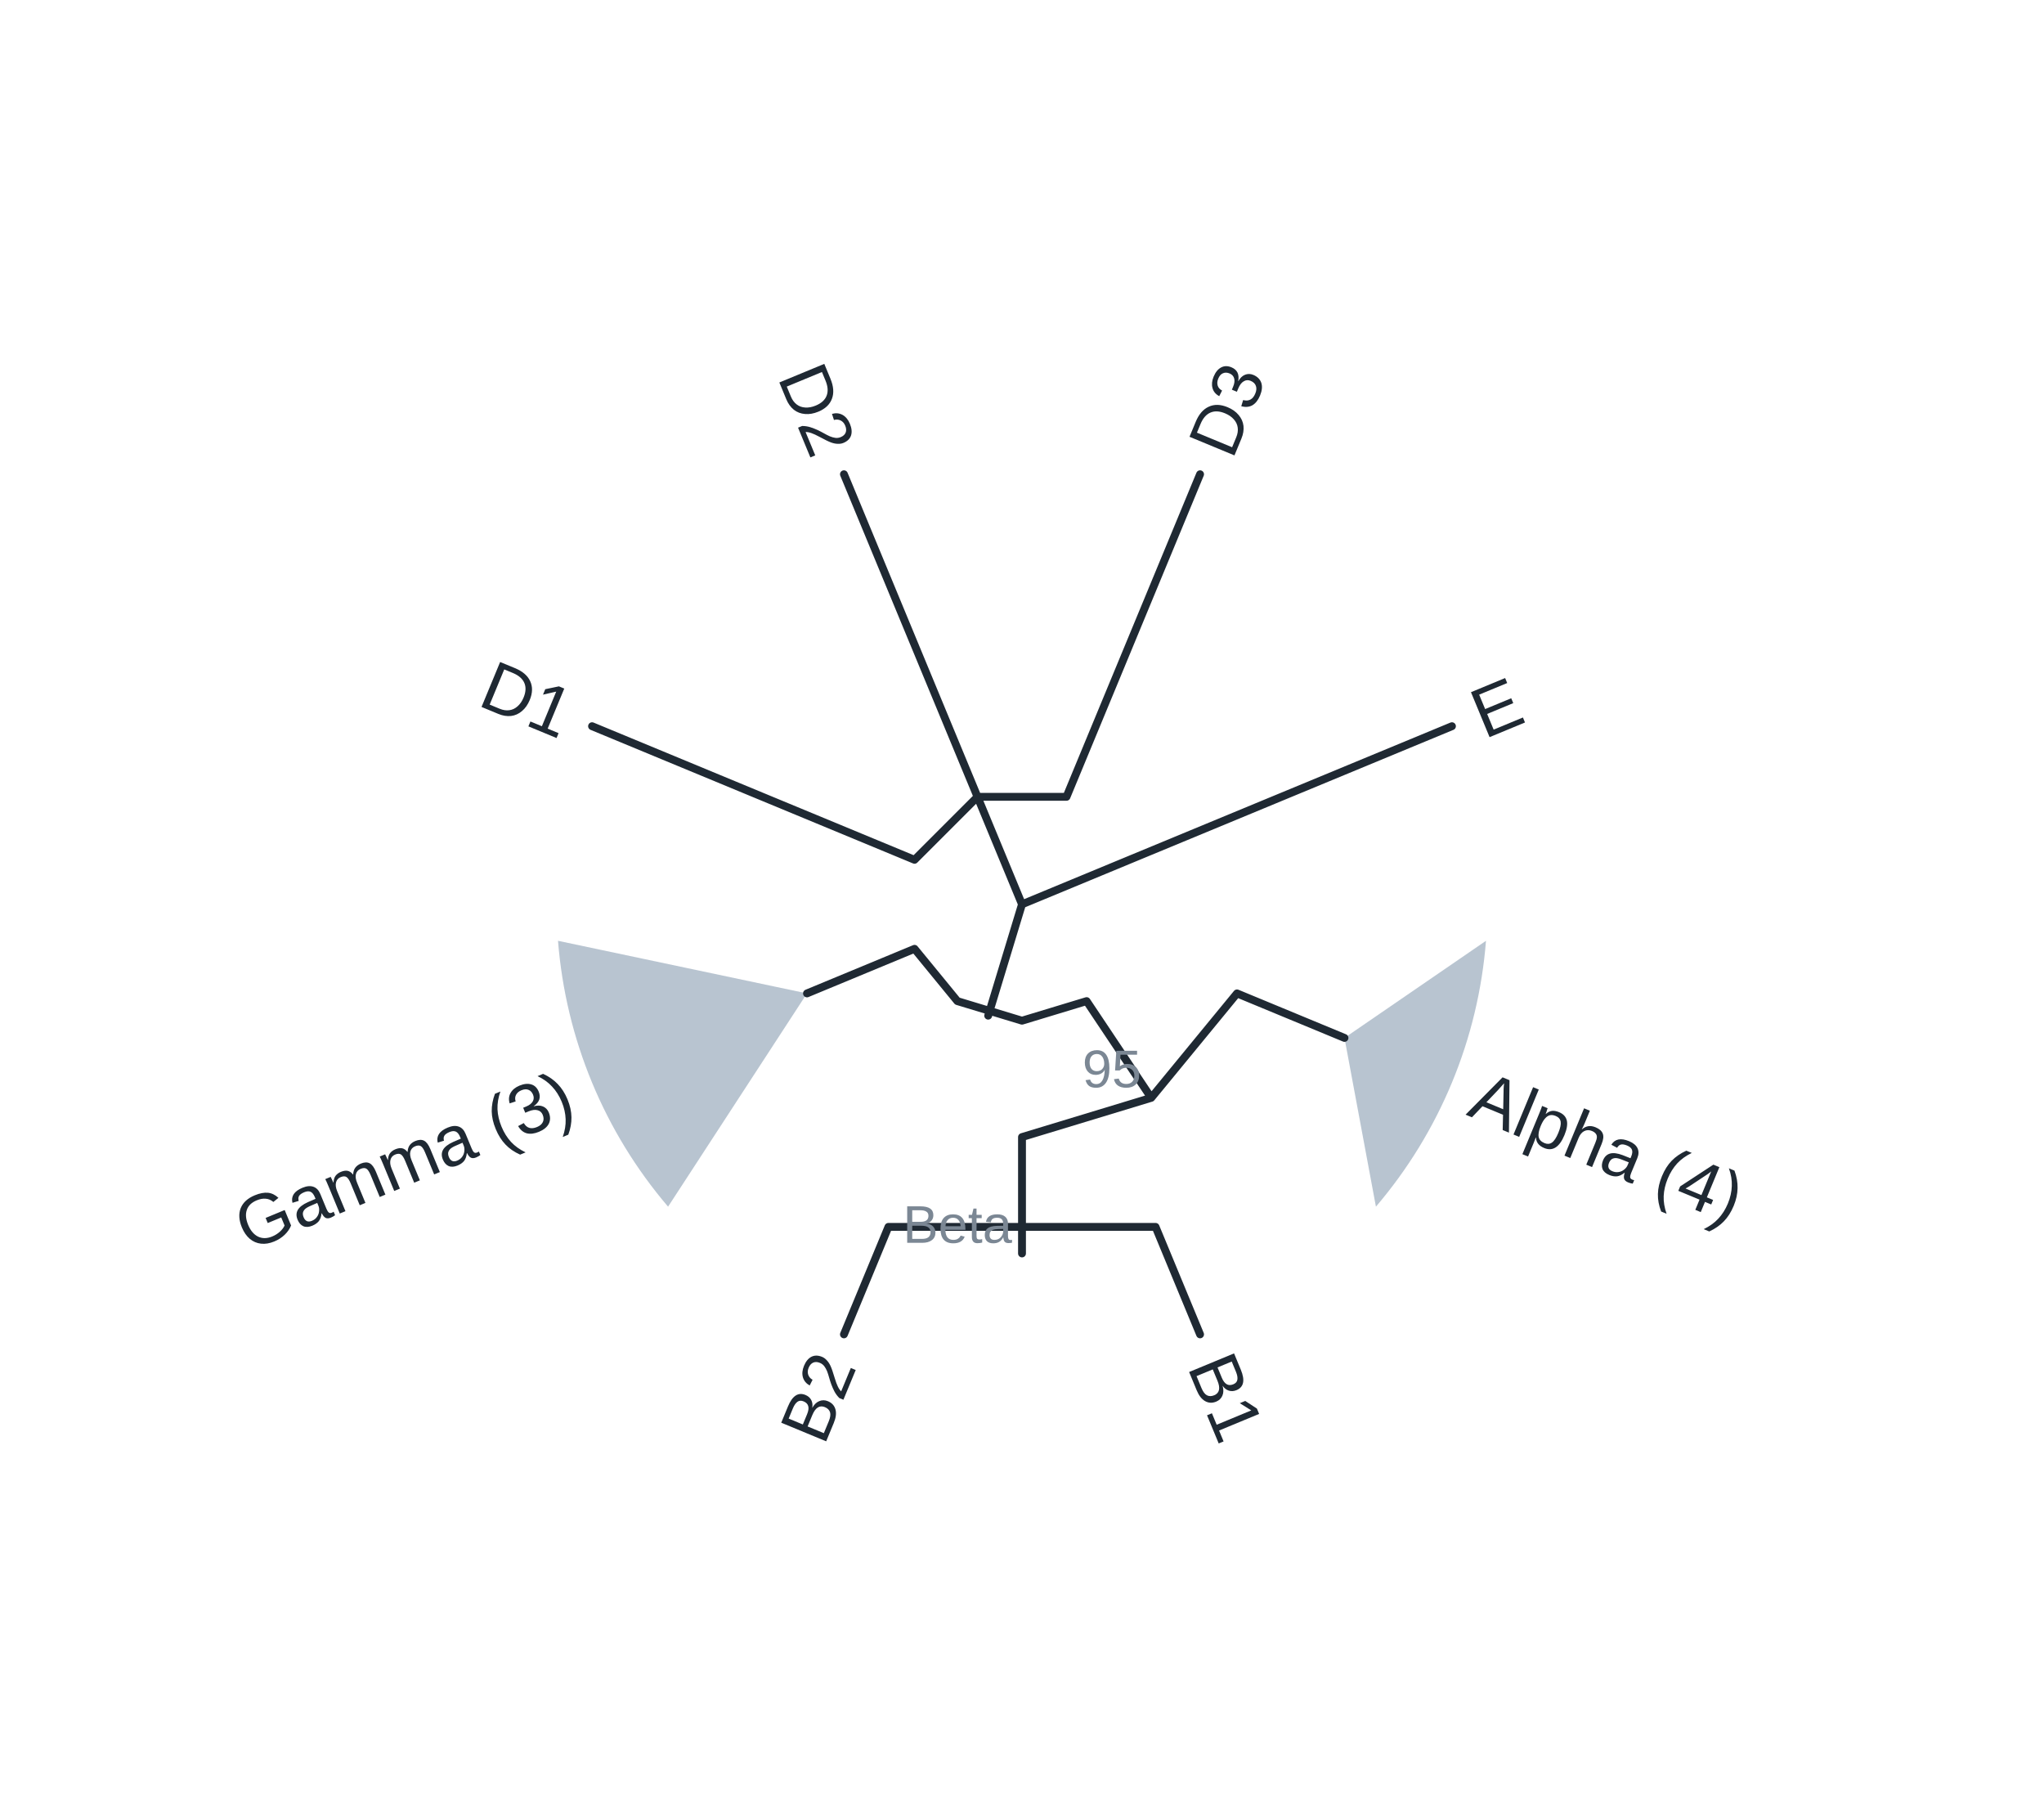
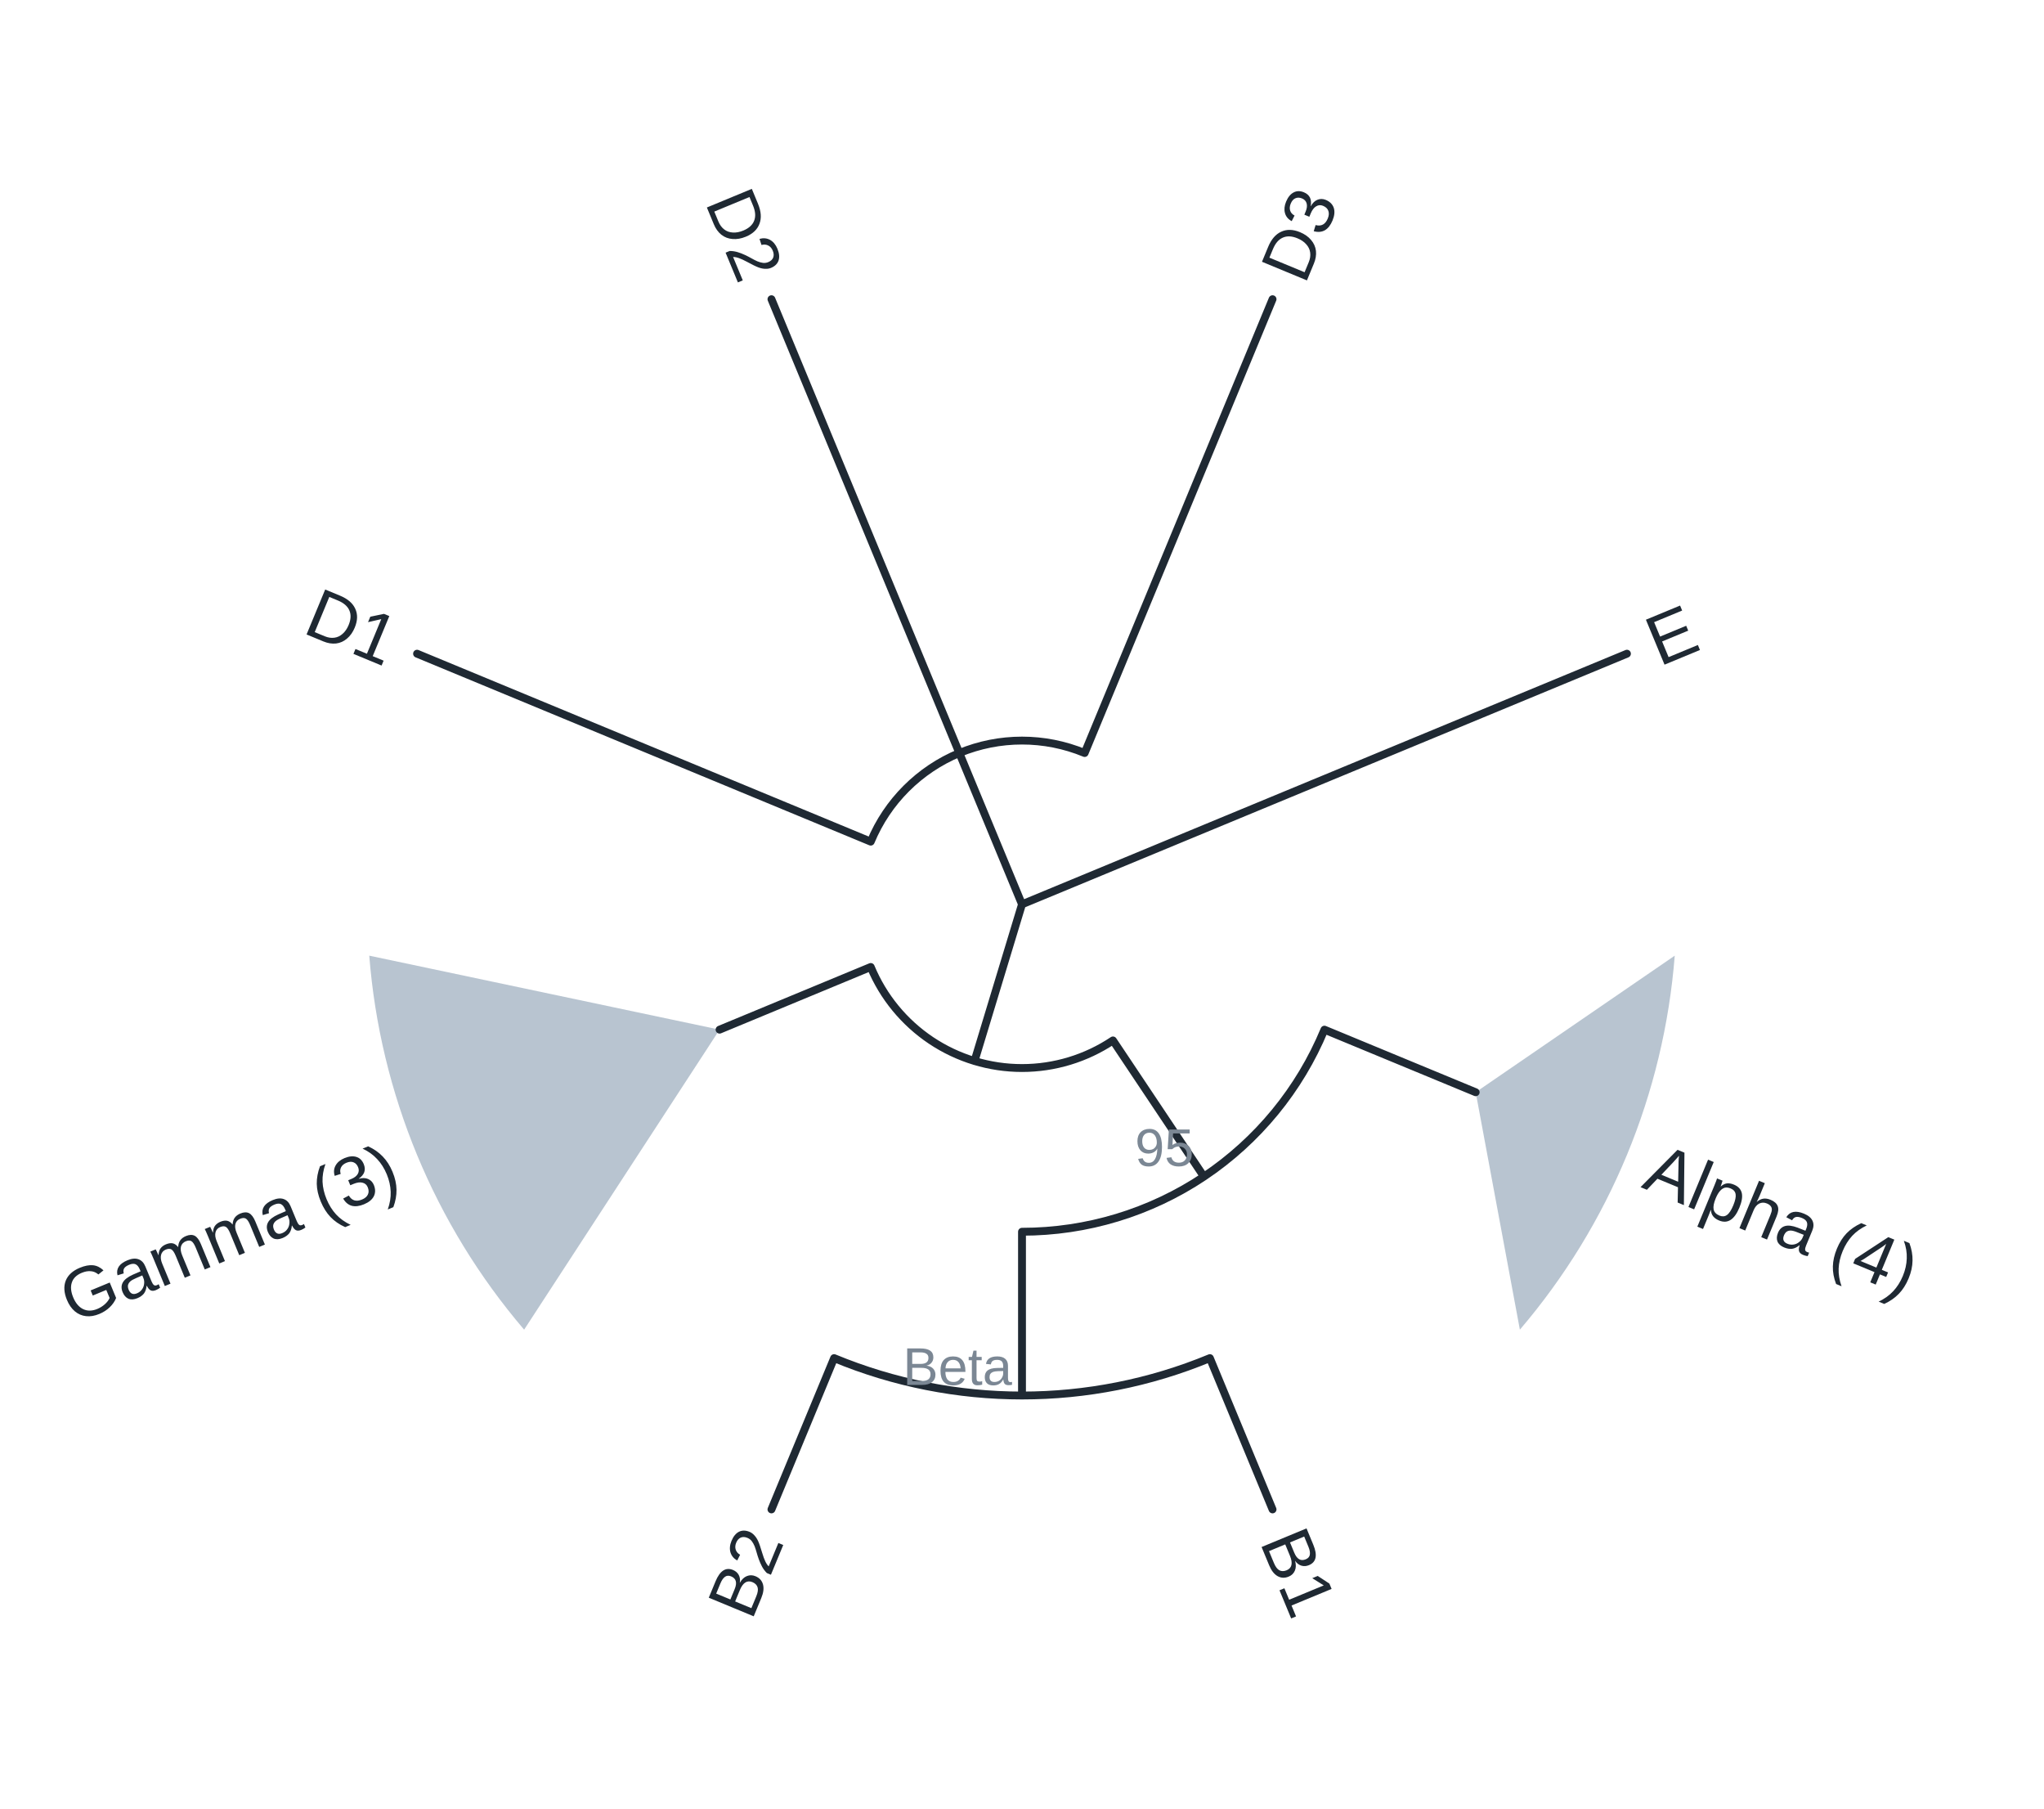
<svg xmlns="http://www.w3.org/2000/svg" viewBox="0 0 260 230">
-   <path d="M171.02 131.99L189.02 119.64C188.04 132.11 183.14 143.94 175.02 153.45ZM102.65 126.33L84.98 153.45C76.86 143.94 71.96 132.11 70.98 119.64Z" fill="#b8c4d0" />
-   <path d="M130 115L125.7 129.16M138.22 127.31L130 129.8L121.78 127.31L116.33 120.66M138.22 127.31L146.44 139.61M157.35 126.33L146.44 139.61L130 144.6M157.35 126.33L171.02 131.99M130 144.6L130 159.4M146.99 156.02L113.01 156.02M146.99 156.02L152.65 169.69M113.01 156.02L107.35 169.69M116.33 120.66L102.65 126.33M130 115L124.34 101.33M116.33 109.34L124.34 101.33L135.66 101.33M116.33 109.34L75.31 92.35M124.34 101.33L107.35 60.31M135.66 101.33L152.65 60.31M130 115L184.69 92.35" fill="none" stroke="#1f2933" stroke-width="1" stroke-linecap="round" stroke-linejoin="round" />
-   <g transform="translate(137.68 132.55)">
+   <path d="M187.71 138.9L213.03 121.53C211.65 139.07 204.76 155.72 193.33 169.09ZM91.53 130.94L66.67 169.09C55.24 155.72 48.35 139.07 46.97 121.53Z" fill="#b8c4d0" />
+   <path d="M130 115L123.96 134.93M141.57 132.31C138.14 134.6 134.12 135.82 130 135.82C125.88 135.82 121.86 134.6 118.43 132.31C115.01 130.02 112.34 126.77 110.76 122.97M141.57 132.31L153.14 149.63M168.47 130.94C165.32 138.55 159.98 145.05 153.14 149.63C146.29 154.2 138.24 156.64 130 156.64M168.47 130.94L187.71 138.9M130 156.64L130 177.47M153.9 172.71C138.6 179.05 121.4 179.05 106.1 172.71M153.9 172.71L161.87 191.95M106.1 172.71L98.13 191.95M110.76 122.97L91.53 130.94M130 115L122.03 95.76M110.76 107.03C112.88 101.93 116.93 97.88 122.03 95.76C127.13 93.65 132.87 93.65 137.97 95.76M110.76 107.03L53.05 83.13M122.03 95.76L98.13 38.05M137.97 95.76L161.87 38.05M130 115L206.95 83.13" fill="none" stroke="#1f2933" stroke-width="1" stroke-linecap="round" stroke-linejoin="round" />
+   <g transform="translate(144.37 142.56)">
    <text xml:space="preserve">
      <tspan x="0" y="5.72" font-family="Arimo" font-size="6.75" fill="#7b8794">95</tspan>
    </text>
  </g>
-   <g transform="translate(114.85 152.33)">
+   <g transform="translate(114.85 170.4)">
    <text xml:space="preserve">
      <tspan x="0" y="5.72" font-family="Arimo" font-size="6.75" fill="#7b8794">Beta</tspan>
    </text>
  </g>
-   <g transform="matrix(0.9239 0.3827 -0.3827 0.9239 189.326 134.7029)">
+   <g transform="matrix(0.9239 0.3827 -0.3827 0.9239 211.5806 143.921)">
    <text xml:space="preserve">
      <tspan x="0" y="7.62" font-family="Arimo" font-size="9" fill="#1f2933">Alpha (4)</tspan>
    </text>
  </g>
-   <g transform="matrix(0.3827 0.9239 -0.9239 0.3827 158.0178 170.8818)">
+   <g transform="matrix(0.3827 0.9239 -0.9239 0.3827 167.2359 193.1364)">
    <text xml:space="preserve">
      <tspan x="0" y="7.62" font-family="Arimo" font-size="9" fill="#1f2933">B1</tspan>
    </text>
  </g>
-   <g transform="matrix(0.3827 -0.9239 0.9239 0.3827 97.7695 181.0522)">
+   <g transform="matrix(0.3827 -0.9239 0.9239 0.3827 88.5514 203.3068)">
    <text xml:space="preserve">
      <tspan x="0" y="7.62" font-family="Arimo" font-size="9" fill="#1f2933">B2</tspan>
    </text>
  </g>
-   <g transform="matrix(0.9239 -0.3827 0.3827 0.9239 28.6326 152.117)">
+   <g transform="matrix(0.9239 -0.3827 0.3827 0.9239 6.3779 161.3352)">
    <text xml:space="preserve">
      <tspan x="0" y="7.62" font-family="Arimo" font-size="9" fill="#1f2933">Gamma (3)</tspan>
    </text>
  </g>
-   <g transform="matrix(0.9239 0.3827 -0.3827 0.9239 63.4891 82.5795)">
+   <g transform="matrix(0.9239 0.3827 -0.3827 0.9239 41.2344 73.3613)">
    <text xml:space="preserve">
      <tspan x="0" y="7.62" font-family="Arimo" font-size="9" fill="#1f2933">D1</tspan>
    </text>
  </g>
-   <g transform="matrix(0.3827 0.9239 -0.9239 0.3827 105.8944 45.0449)">
+   <g transform="matrix(0.3827 0.9239 -0.9239 0.3827 96.6762 22.7903)">
    <text xml:space="preserve">
      <tspan x="0" y="7.62" font-family="Arimo" font-size="9" fill="#1f2933">D2</tspan>
    </text>
  </g>
-   <g transform="matrix(0.3827 -0.9239 0.9239 0.3827 149.7029 55.674)">
+   <g transform="matrix(0.3827 -0.9239 0.9239 0.3827 158.921 33.4194)">
    <text xml:space="preserve">
      <tspan x="0" y="7.62" font-family="Arimo" font-size="9" fill="#1f2933">D3</tspan>
    </text>
  </g>
-   <g transform="matrix(0.9239 -0.3827 0.3827 0.9239 185.8818 86.9822)">
+   <g transform="matrix(0.9239 -0.3827 0.3827 0.9239 208.1364 77.7641)">
    <text xml:space="preserve">
      <tspan x="0" y="7.62" font-family="Arimo" font-size="9" fill="#1f2933">E</tspan>
    </text>
  </g>
</svg>
